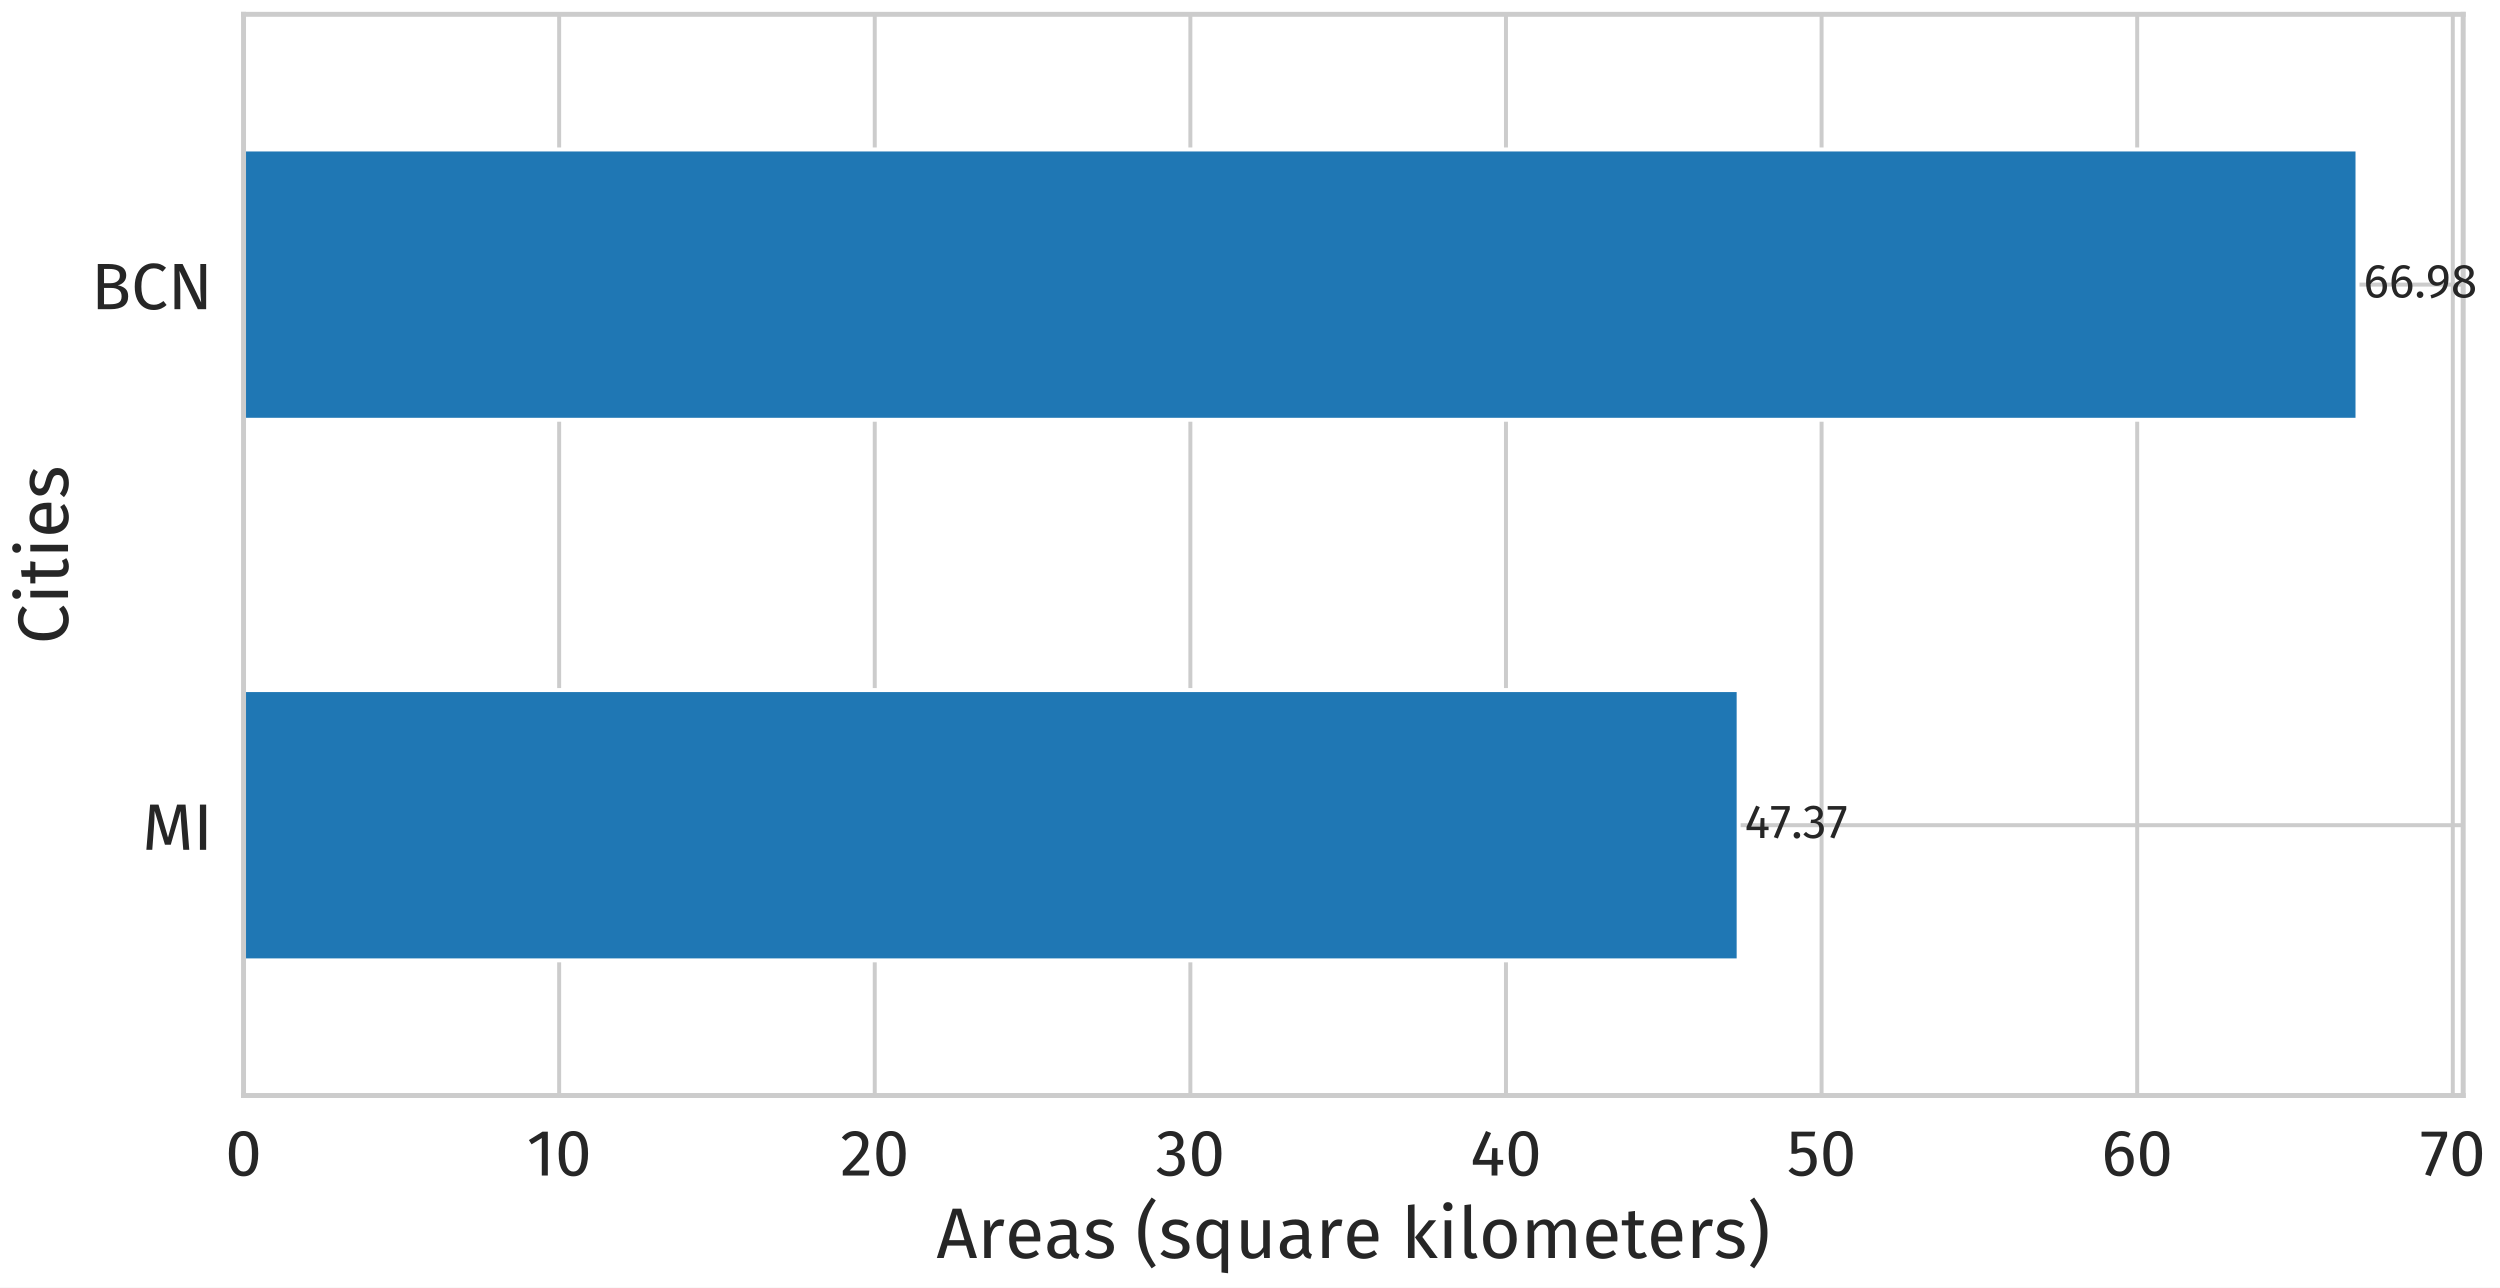
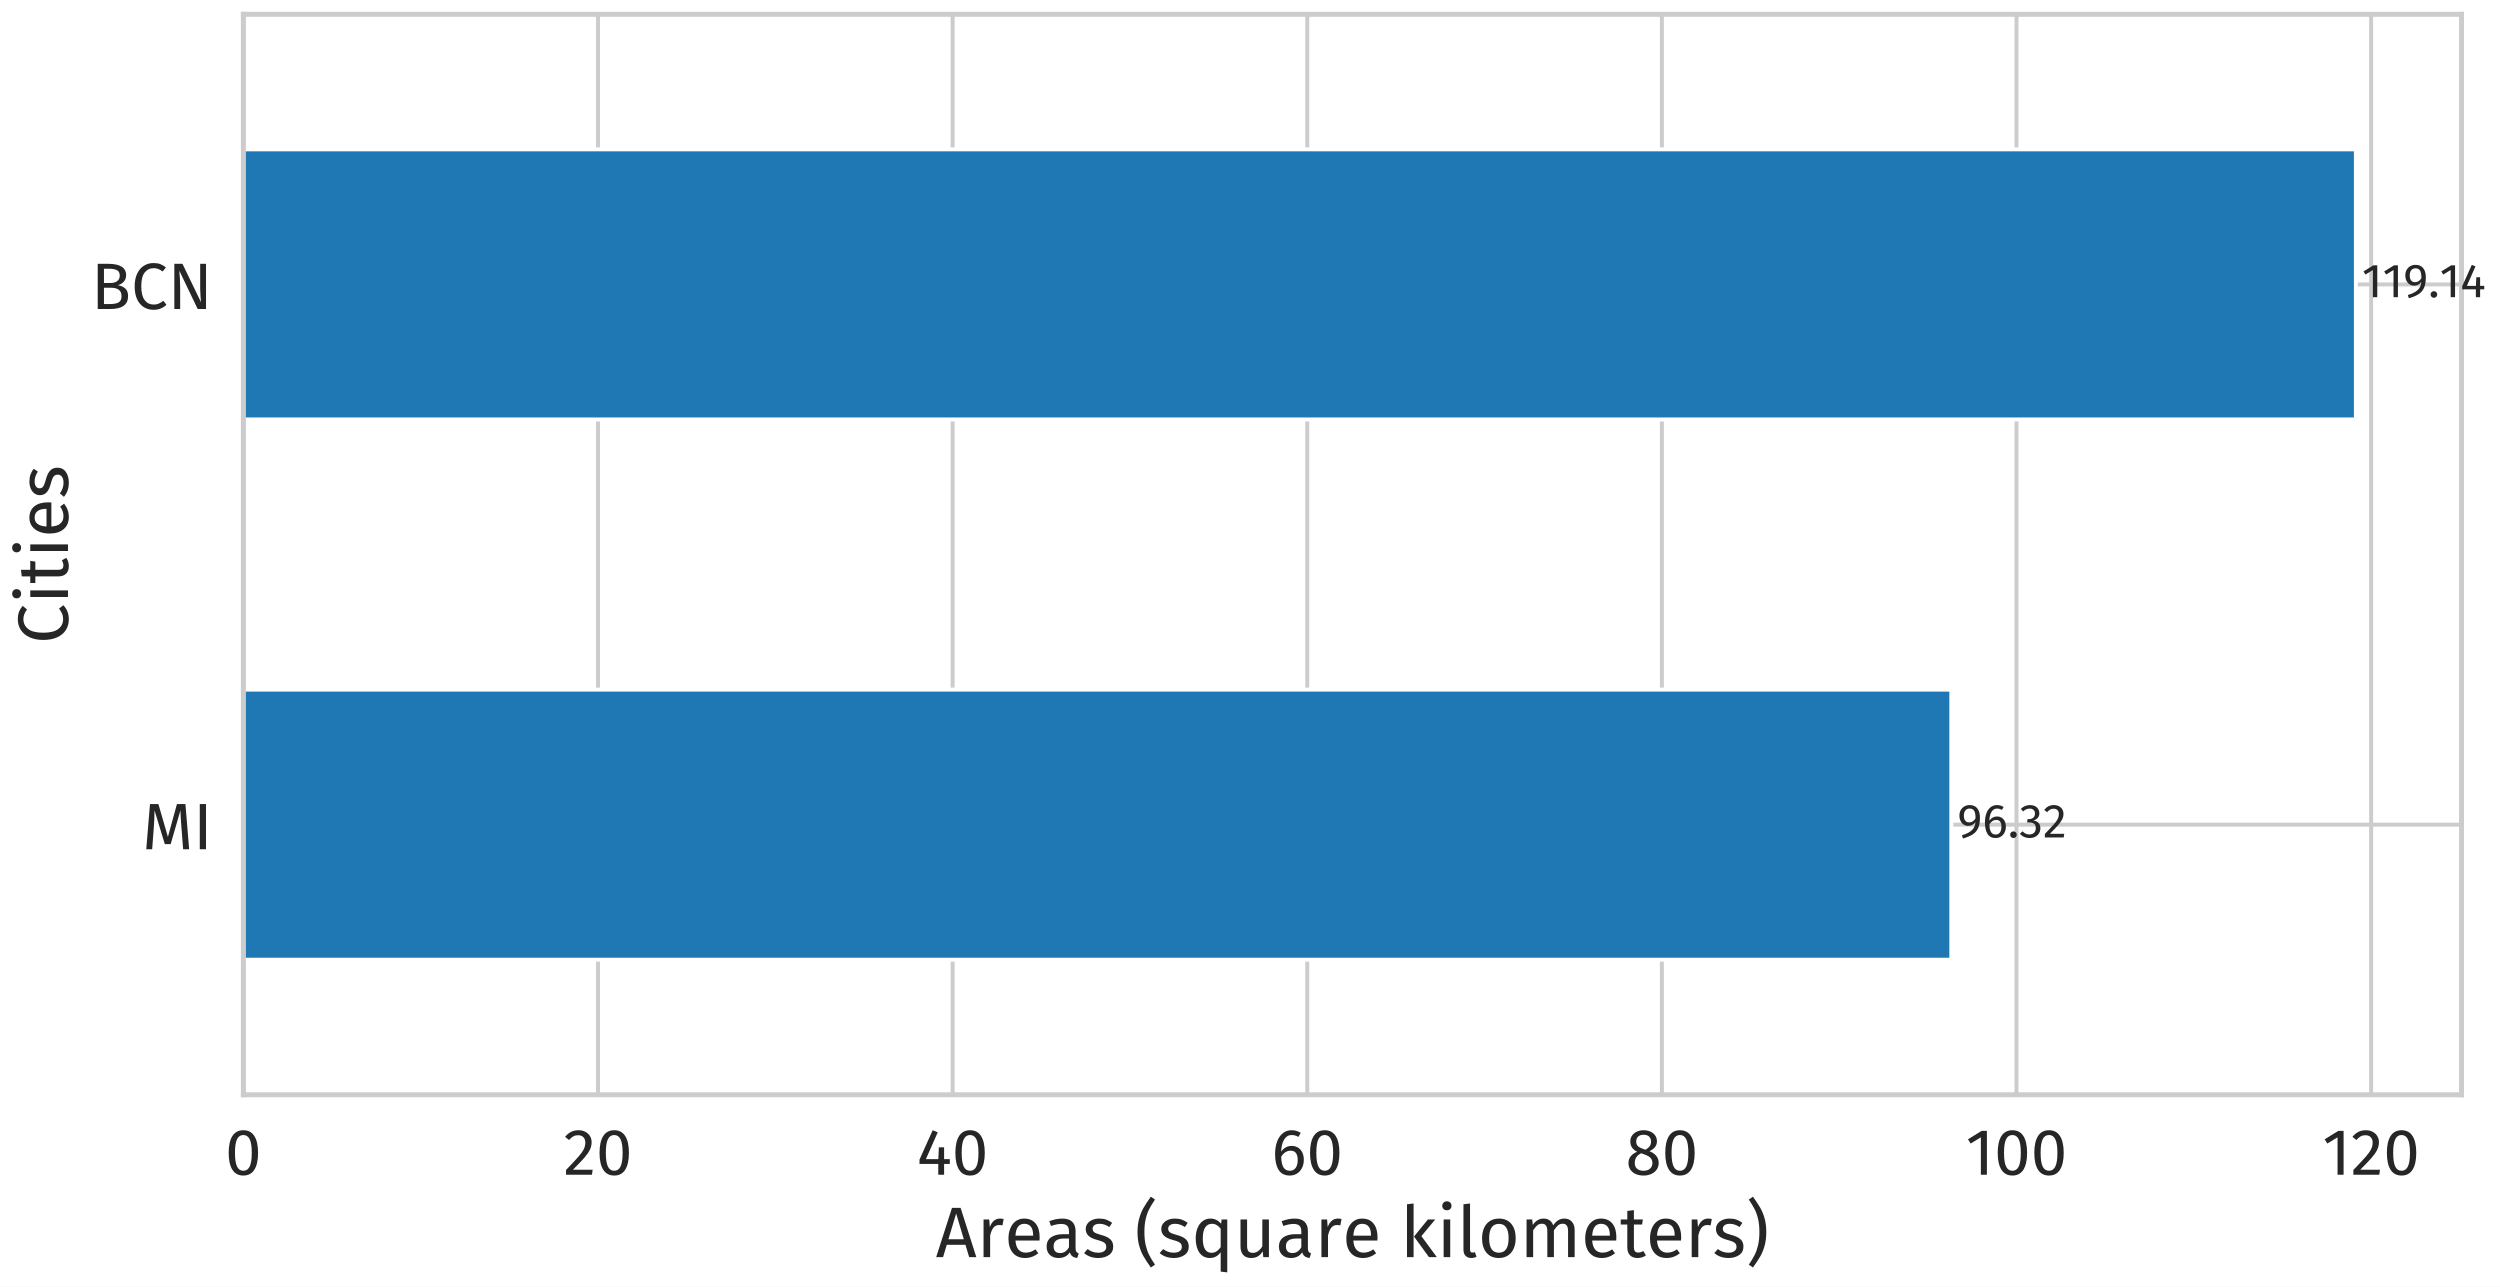
- <svg xmlns="http://www.w3.org/2000/svg" xmlns:xlink="http://www.w3.org/1999/xlink" height="647.365pt" version="1.1" viewBox="0 0 1256.951 647.365" width="1256.951pt">
+ <svg xmlns="http://www.w3.org/2000/svg" xmlns:xlink="http://www.w3.org/1999/xlink" height="647.365pt" version="1.1" viewBox="0 0 1257.807 647.365" width="1257.807pt">
  <defs>
    <style type="text/css">*{stroke-linecap:butt;stroke-linejoin:round;}</style>
  </defs>
  <g id="figure_1">
    <g id="patch_1">
-       <path d="M 0 647.365  L 1256.951 647.365  L 1256.951 0  L 0 0  z " style="fill:#ffffff;" />
+       <path d="M 0 647.365  L 1257.807 647.365  L 1257.807 0  L 0 0  z " style="fill:#ffffff;" />
    </g>
    <g id="axes_1">
      <g id="patch_2">
        <path d="M 122.448 550.8  L 1238.448 550.8  L 1238.448 7.2  L 122.448 7.2  z " style="fill:#ffffff;" />
      </g>
      <g id="matplotlib.axis_1">
        <g id="xtick_1">
          <g id="line2d_1">
-             <path clip-path="url(#p08bd7b9003)" d="M 122.448 550.8  L 122.448 7.2  " style="fill:none;stroke:#cccccc;stroke-linecap:round;stroke-width:2;" />
+             <path clip-path="url(#p8ef286b8a5)" d="M 122.448 550.8  L 122.448 7.2  " style="fill:none;stroke:#cccccc;stroke-linecap:round;stroke-width:2;" />
          </g>
          <g id="text_1">
            <g style="fill:#262626;" transform="translate(113.2413 591.05)scale(0.33 -0.33)">
              <defs>
                <path d="M 1786 4346  Q 2496 4346 2857 3779  Q 3219 3213 3219 2138  Q 3219 1062 2857 492  Q 2496 -77 1786 -77  Q 1075 -77 713 492  Q 352 1062 352 2138  Q 352 3213 713 3779  Q 1075 4346 1786 4346  z M 1786 3878  Q 1370 3878 1168 3468  Q 966 3059 966 2138  Q 966 1216 1168 803  Q 1370 390 1786 390  Q 2195 390 2400 803  Q 2605 1216 2605 2138  Q 2605 3053 2400 3465  Q 2195 3878 1786 3878  z " id="FiraSans-Regular-30" transform="scale(0.015625)" />
              </defs>
              <use xlink:href="#FiraSans-Regular-30" />
            </g>
          </g>
        </g>
        <g id="xtick_2">
          <g id="line2d_2">
-             <path clip-path="url(#p08bd7b9003)" d="M 281.129 550.8  L 281.129 7.2  " style="fill:none;stroke:#cccccc;stroke-linecap:round;stroke-width:2;" />
+             <path clip-path="url(#p8ef286b8a5)" d="M 300.868 550.8  L 300.868 7.2  " style="fill:none;stroke:#cccccc;stroke-linecap:round;stroke-width:2;" />
          </g>
          <g id="text_2">
-             <g style="fill:#262626;" transform="translate(264.7788 591.05)scale(0.33 -0.33)">
+             <g style="fill:#262626;" transform="translate(283.4945 591.05)scale(0.33 -0.33)">
+               <defs>
+                 <path d="M 1459 4346  Q 1843 4346 2134 4192  Q 2426 4038 2586 3772  Q 2746 3507 2746 3174  Q 2746 2784 2570 2425  Q 2394 2067 2029 1651  Q 1664 1235 922 493  L 2848 493  L 2778 0  L 250 0  L 250 467  Q 1107 1357 1465 1769  Q 1824 2182 1977 2489  Q 2131 2797 2131 3149  Q 2131 3482 1939 3670  Q 1747 3859 1427 3859  Q 1165 3859 966 3750  Q 768 3642 544 3392  L 160 3699  Q 422 4026 742 4186  Q 1062 4346 1459 4346  z " id="FiraSans-Regular-32" transform="scale(0.015625)" />
+               </defs>
+               <use xlink:href="#FiraSans-Regular-32" />
+               <use x="49.5" xlink:href="#FiraSans-Regular-30" />
+             </g>
+           </g>
+         </g>
+         <g id="xtick_3">
+           <g id="line2d_3">
+             <path clip-path="url(#p8ef286b8a5)" d="M 479.289 550.8  L 479.289 7.2  " style="fill:none;stroke:#cccccc;stroke-linecap:round;stroke-width:2;" />
+           </g>
+           <g id="text_3">
+             <g style="fill:#262626;" transform="translate(461.3041 591.05)scale(0.33 -0.33)">
+               <defs>
+                 <path d="M 3213 1523  L 3213 1056  L 2656 1056  L 2656 0  L 2086 0  L 2086 1056  L 256 1056  L 256 1478  L 1542 4346  L 2035 4141  L 877 1523  L 2093 1523  L 2144 2675  L 2656 2675  L 2656 1523  L 3213 1523  z " id="FiraSans-Regular-34" transform="scale(0.015625)" />
+               </defs>
+               <use xlink:href="#FiraSans-Regular-34" />
+               <use x="53.2" xlink:href="#FiraSans-Regular-30" />
+             </g>
+           </g>
+         </g>
+         <g id="xtick_4">
+           <g id="line2d_4">
+             <path clip-path="url(#p8ef286b8a5)" d="M 657.71 550.8  L 657.71 7.2  " style="fill:none;stroke:#cccccc;stroke-linecap:round;stroke-width:2;" />
+           </g>
+           <g id="text_4">
+             <g style="fill:#262626;" transform="translate(639.7093 591.05)scale(0.33 -0.33)">
+               <defs>
+                 <path d="M 1971 2816  Q 2298 2816 2566 2662  Q 2835 2509 2995 2201  Q 3155 1894 3155 1453  Q 3155 998 2972 649  Q 2790 301 2480 112  Q 2170 -77 1792 -77  Q 1043 -77 697 476  Q 352 1030 352 2010  Q 352 2707 547 3235  Q 742 3763 1107 4054  Q 1472 4346 1971 4346  Q 2458 4346 2854 4083  L 2624 3693  Q 2323 3878 1965 3878  Q 1504 3878 1235 3436  Q 966 2995 941 2253  Q 1338 2816 1971 2816  z M 1792 390  Q 2163 390 2361 672  Q 2560 954 2560 1434  Q 2560 2349 1869 2349  Q 1587 2349 1350 2192  Q 1114 2035 947 1760  Q 966 1056 1168 723  Q 1370 390 1792 390  z " id="FiraSans-Regular-36" transform="scale(0.015625)" />
+               </defs>
+               <use xlink:href="#FiraSans-Regular-36" />
+               <use x="53.3" xlink:href="#FiraSans-Regular-30" />
+             </g>
+           </g>
+         </g>
+         <g id="xtick_5">
+           <g id="line2d_5">
+             <path clip-path="url(#p8ef286b8a5)" d="M 836.13 550.8  L 836.13 7.2  " style="fill:none;stroke:#cccccc;stroke-linecap:round;stroke-width:2;" />
+           </g>
+           <g id="text_5">
+             <g style="fill:#262626;" transform="translate(817.8335 591.05)scale(0.33 -0.33)">
+               <defs>
+                 <path d="M 2336 2298  Q 3238 1933 3238 1146  Q 3238 794 3049 515  Q 2861 237 2521 80  Q 2182 -77 1754 -77  Q 1318 -77 985 76  Q 653 230 470 505  Q 288 781 288 1133  Q 288 1530 502 1798  Q 717 2067 1133 2246  Q 794 2419 630 2665  Q 467 2912 467 3245  Q 467 3590 649 3840  Q 832 4090 1129 4218  Q 1427 4346 1766 4346  Q 2099 4346 2396 4224  Q 2694 4102 2880 3856  Q 3066 3610 3066 3264  Q 3066 2944 2886 2713  Q 2707 2483 2336 2298  z M 1766 3904  Q 1434 3904 1238 3731  Q 1043 3558 1043 3238  Q 1043 2931 1232 2771  Q 1421 2611 1837 2477  L 1946 2438  Q 2234 2605 2362 2790  Q 2490 2976 2490 3245  Q 2490 3546 2301 3725  Q 2112 3904 1766 3904  z M 1760 390  Q 2157 390 2390 595  Q 2624 800 2624 1139  Q 2624 1370 2534 1526  Q 2445 1683 2246 1801  Q 2048 1920 1690 2042  L 1530 2099  Q 1210 1946 1056 1712  Q 902 1478 902 1133  Q 902 781 1132 585  Q 1363 390 1760 390  z " id="FiraSans-Regular-38" transform="scale(0.015625)" />
+               </defs>
+               <use xlink:href="#FiraSans-Regular-38" />
+               <use x="55.1" xlink:href="#FiraSans-Regular-30" />
+             </g>
+           </g>
+         </g>
+         <g id="xtick_6">
+           <g id="line2d_6">
+             <path clip-path="url(#p8ef286b8a5)" d="M 1014.551 550.8  L 1014.551 7.2  " style="fill:none;stroke:#cccccc;stroke-linecap:round;stroke-width:2;" />
+           </g>
+           <g id="text_6">
+             <g style="fill:#262626;" transform="translate(988.9942 591.05)scale(0.33 -0.33)">
              <defs>
                <path d="M 2067 4282  L 2067 0  L 1478 0  L 1478 3654  L 480 3046  L 224 3462  L 1549 4282  L 2067 4282  z " id="FiraSans-Regular-31" transform="scale(0.015625)" />
              </defs>
              <use xlink:href="#FiraSans-Regular-31" />
              <use x="43.3" xlink:href="#FiraSans-Regular-30" />
-             </g>
-           </g>
-         </g>
-         <g id="xtick_3">
-           <g id="line2d_3">
-             <path clip-path="url(#p08bd7b9003)" d="M 439.811 550.8  L 439.811 7.2  " style="fill:none;stroke:#cccccc;stroke-linecap:round;stroke-width:2;" />
-           </g>
-           <g id="text_3">
-             <g style="fill:#262626;" transform="translate(422.4367 591.05)scale(0.33 -0.33)">
-               <defs>
-                 <path d="M 1459 4346  Q 1843 4346 2134 4192  Q 2426 4038 2586 3772  Q 2746 3507 2746 3174  Q 2746 2784 2570 2425  Q 2394 2067 2029 1651  Q 1664 1235 922 493  L 2848 493  L 2778 0  L 250 0  L 250 467  Q 1107 1357 1465 1769  Q 1824 2182 1977 2489  Q 2131 2797 2131 3149  Q 2131 3482 1939 3670  Q 1747 3859 1427 3859  Q 1165 3859 966 3750  Q 768 3642 544 3392  L 160 3699  Q 422 4026 742 4186  Q 1062 4346 1459 4346  z " id="FiraSans-Regular-32" transform="scale(0.015625)" />
-               </defs>
-               <use xlink:href="#FiraSans-Regular-32" />
-               <use x="49.5" xlink:href="#FiraSans-Regular-30" />
-             </g>
-           </g>
-         </g>
-         <g id="xtick_4">
-           <g id="line2d_4">
-             <path clip-path="url(#p08bd7b9003)" d="M 598.492 550.8  L 598.492 7.2  " style="fill:none;stroke:#cccccc;stroke-linecap:round;stroke-width:2;" />
-           </g>
-           <g id="text_4">
-             <g style="fill:#262626;" transform="translate(581.051 591.05)scale(0.33 -0.33)">
-               <defs>
-                 <path d="M 1440 4346  Q 1837 4346 2121 4198  Q 2406 4051 2556 3801  Q 2707 3552 2707 3258  Q 2707 2867 2480 2614  Q 2253 2362 1875 2272  Q 2304 2234 2573 1965  Q 2842 1696 2842 1235  Q 2842 864 2662 563  Q 2483 262 2150 92  Q 1818 -77 1382 -77  Q 992 -77 665 67  Q 339 211 96 499  L 448 826  Q 659 608 880 505  Q 1101 403 1363 403  Q 1766 403 1996 630  Q 2227 858 2227 1242  Q 2227 1664 2009 1837  Q 1792 2010 1376 2010  L 1056 2010  L 1126 2464  L 1344 2464  Q 1677 2464 1897 2662  Q 2118 2861 2118 3219  Q 2118 3520 1926 3696  Q 1734 3872 1408 3872  Q 1158 3872 950 3782  Q 742 3693 525 3488  L 218 3840  Q 762 4346 1440 4346  z " id="FiraSans-Regular-33" transform="scale(0.015625)" />
-               </defs>
-               <use xlink:href="#FiraSans-Regular-33" />
-               <use x="49.9" xlink:href="#FiraSans-Regular-30" />
-             </g>
-           </g>
-         </g>
-         <g id="xtick_5">
-           <g id="line2d_5">
-             <path clip-path="url(#p08bd7b9003)" d="M 757.173 550.8  L 757.173 7.2  " style="fill:none;stroke:#cccccc;stroke-linecap:round;stroke-width:2;" />
-           </g>
-           <g id="text_5">
-             <g style="fill:#262626;" transform="translate(739.1885 591.05)scale(0.33 -0.33)">
-               <defs>
-                 <path d="M 3213 1523  L 3213 1056  L 2656 1056  L 2656 0  L 2086 0  L 2086 1056  L 256 1056  L 256 1478  L 1542 4346  L 2035 4141  L 877 1523  L 2093 1523  L 2144 2675  L 2656 2675  L 2656 1523  L 3213 1523  z " id="FiraSans-Regular-34" transform="scale(0.015625)" />
-               </defs>
-               <use xlink:href="#FiraSans-Regular-34" />
-               <use x="53.2" xlink:href="#FiraSans-Regular-30" />
-             </g>
-           </g>
-         </g>
-         <g id="xtick_6">
-           <g id="line2d_6">
-             <path clip-path="url(#p08bd7b9003)" d="M 915.855 550.8  L 915.855 7.2  " style="fill:none;stroke:#cccccc;stroke-linecap:round;stroke-width:2;" />
-           </g>
-           <g id="text_6">
-             <g style="fill:#262626;" transform="translate(898.3829 591.05)scale(0.33 -0.33)">
-               <defs>
-                 <path d="M 2688 3821  L 1018 3821  L 1018 2560  Q 1344 2726 1702 2726  Q 2253 2726 2585 2364  Q 2918 2003 2918 1370  Q 2918 947 2732 617  Q 2547 288 2211 105  Q 1875 -77 1434 -77  Q 1043 -77 736 60  Q 429 198 166 467  L 512 806  Q 717 602 934 502  Q 1152 403 1427 403  Q 1837 403 2070 659  Q 2304 915 2304 1382  Q 2304 1850 2093 2061  Q 1882 2272 1523 2272  Q 1357 2272 1216 2237  Q 1075 2202 915 2125  L 454 2125  L 454 4282  L 2771 4282  L 2688 3821  z " id="FiraSans-Regular-35" transform="scale(0.015625)" />
-               </defs>
-               <use xlink:href="#FiraSans-Regular-35" />
-               <use x="50.1" xlink:href="#FiraSans-Regular-30" />
+               <use x="99.1" xlink:href="#FiraSans-Regular-30" />
            </g>
          </g>
        </g>
        <g id="xtick_7">
          <g id="line2d_7">
-             <path clip-path="url(#p08bd7b9003)" d="M 1074.536 550.8  L 1074.536 7.2  " style="fill:none;stroke:#cccccc;stroke-linecap:round;stroke-width:2;" />
+             <path clip-path="url(#p8ef286b8a5)" d="M 1192.972 550.8  L 1192.972 7.2  " style="fill:none;stroke:#cccccc;stroke-linecap:round;stroke-width:2;" />
          </g>
          <g id="text_7">
-             <g style="fill:#262626;" transform="translate(1056.536 591.05)scale(0.33 -0.33)">
-               <defs>
-                 <path d="M 1971 2816  Q 2298 2816 2566 2662  Q 2835 2509 2995 2201  Q 3155 1894 3155 1453  Q 3155 998 2972 649  Q 2790 301 2480 112  Q 2170 -77 1792 -77  Q 1043 -77 697 476  Q 352 1030 352 2010  Q 352 2707 547 3235  Q 742 3763 1107 4054  Q 1472 4346 1971 4346  Q 2458 4346 2854 4083  L 2624 3693  Q 2323 3878 1965 3878  Q 1504 3878 1235 3436  Q 966 2995 941 2253  Q 1338 2816 1971 2816  z M 1792 390  Q 2163 390 2361 672  Q 2560 954 2560 1434  Q 2560 2349 1869 2349  Q 1587 2349 1350 2192  Q 1114 2035 947 1760  Q 966 1056 1168 723  Q 1370 390 1792 390  z " id="FiraSans-Regular-36" transform="scale(0.015625)" />
-               </defs>
-               <use xlink:href="#FiraSans-Regular-36" />
-               <use x="53.3" xlink:href="#FiraSans-Regular-30" />
-             </g>
-           </g>
-         </g>
-         <g id="xtick_8">
-           <g id="line2d_8">
-             <path clip-path="url(#p08bd7b9003)" d="M 1233.218 550.8  L 1233.218 7.2  " style="fill:none;stroke:#cccccc;stroke-linecap:round;stroke-width:2;" />
-           </g>
-           <g id="text_8">
-             <g style="fill:#262626;" transform="translate(1216.684 591.05)scale(0.33 -0.33)">
-               <defs>
-                 <path d="M 2650 4282  L 2650 3840  L 1050 -64  L 512 115  L 2054 3802  L 160 3802  L 160 4282  L 2650 4282  z " id="FiraSans-Regular-37" transform="scale(0.015625)" />
-               </defs>
-               <use xlink:href="#FiraSans-Regular-37" />
-               <use x="44.4" xlink:href="#FiraSans-Regular-30" />
-             </g>
-           </g>
-         </g>
-         <g id="text_9">
+             <g style="fill:#262626;" transform="translate(1168.454 591.05)scale(0.33 -0.33)">
+               <use xlink:href="#FiraSans-Regular-31" />
+               <use x="43.3" xlink:href="#FiraSans-Regular-32" />
+               <use x="92.8" xlink:href="#FiraSans-Regular-30" />
+             </g>
+           </g>
+         </g>
+         <g id="text_8">
          <g style="fill:#262626;" transform="translate(470.7984 632.498)scale(0.36 -0.36)">
            <defs>
              <path d="M 2989 0  L 2656 1107  L 986 1107  L 653 0  L 38 0  L 1453 4410  L 2221 4410  L 3629 0  L 2989 0  z M 1133 1600  L 2509 1600  L 1824 3904  L 1133 1600  z " id="FiraSans-Regular-41" transform="scale(0.015625)" />
              <path d="M 2074 3450  Q 2253 3450 2406 3411  L 2298 2835  Q 2144 2874 2003 2874  Q 1690 2874 1498 2643  Q 1306 2413 1197 1926  L 1197 0  L 608 0  L 608 3373  L 1114 3373  L 1171 2688  Q 1306 3066 1536 3258  Q 1766 3450 2074 3450  z " id="FiraSans-Regular-72" transform="scale(0.015625)" />
              <path d="M 3155 1786  Q 3155 1638 3142 1485  L 992 1485  Q 1030 928 1273 665  Q 1517 403 1901 403  Q 2144 403 2349 473  Q 2554 544 2778 698  L 3034 346  Q 2496 -77 1856 -77  Q 1152 -77 758 384  Q 365 845 365 1651  Q 365 2176 534 2582  Q 704 2989 1021 3219  Q 1338 3450 1766 3450  Q 2438 3450 2796 3008  Q 3155 2566 3155 1786  z M 2573 1958  Q 2573 2458 2374 2720  Q 2176 2982 1779 2982  Q 1056 2982 992 1920  L 2573 1920  L 2573 1958  z " id="FiraSans-Regular-65" transform="scale(0.015625)" />
              <path d="M 2880 787  Q 2880 582 2950 483  Q 3021 384 3162 333  L 3027 -77  Q 2765 -45 2605 70  Q 2445 186 2368 429  Q 2029 -77 1363 -77  Q 864 -77 576 204  Q 288 486 288 941  Q 288 1478 675 1766  Q 1062 2054 1773 2054  L 2291 2054  L 2291 2304  Q 2291 2662 2118 2816  Q 1946 2970 1587 2970  Q 1216 2970 678 2790  L 531 3219  Q 1158 3450 1696 3450  Q 2291 3450 2585 3158  Q 2880 2867 2880 2330  L 2880 787  z M 1498 365  Q 2003 365 2291 890  L 2291 1664  L 1850 1664  Q 915 1664 915 973  Q 915 672 1062 518  Q 1210 365 1498 365  z " id="FiraSans-Regular-61" transform="scale(0.015625)" />
              <path d="M 1523 3450  Q 1869 3450 2144 3354  Q 2419 3258 2669 3066  L 2419 2694  Q 2189 2842 1981 2912  Q 1773 2982 1542 2982  Q 1254 2982 1088 2864  Q 922 2746 922 2541  Q 922 2336 1078 2221  Q 1235 2106 1645 1997  Q 2208 1856 2486 1613  Q 2765 1370 2765 947  Q 2765 448 2377 185  Q 1990 -77 1434 -77  Q 666 -77 160 365  L 474 723  Q 902 397 1421 397  Q 1754 397 1949 534  Q 2144 672 2144 909  Q 2144 1082 2073 1187  Q 2003 1293 1830 1373  Q 1658 1453 1325 1542  Q 787 1683 547 1920  Q 307 2157 307 2522  Q 307 2784 464 2998  Q 621 3213 899 3331  Q 1178 3450 1523 3450  z " id="FiraSans-Regular-73" transform="scale(0.015625)" />
              <path id="FiraSans-Regular-20" transform="scale(0.015625)" />
              <path d="M 1818 5152  Q 1485 4659 1289 4272  Q 1094 3885 982 3392  Q 870 2899 870 2240  Q 870 1587 982 1094  Q 1094 602 1289 208  Q 1485 -186 1818 -672  L 1446 -928  Q 1024 -326 797 61  Q 570 448 413 989  Q 256 1530 256 2240  Q 256 2950 413 3491  Q 570 4032 797 4419  Q 1024 4806 1446 5408  L 1818 5152  z " id="FiraSans-Regular-28" transform="scale(0.015625)" />
              <path d="M 3219 3373  L 3219 -1363  L 2630 -1293  L 2630 448  Q 2464 198 2217 60  Q 1971 -77 1670 -77  Q 1069 -77 733 396  Q 397 870 397 1670  Q 397 2189 557 2592  Q 717 2995 1017 3222  Q 1318 3450 1722 3450  Q 2259 3450 2669 2995  L 2714 3373  L 3219 3373  z M 1798 390  Q 2067 390 2259 515  Q 2451 640 2630 890  L 2630 2541  Q 2464 2758 2275 2870  Q 2086 2982 1850 2982  Q 1459 2982 1244 2656  Q 1030 2330 1030 1683  Q 1030 1030 1228 710  Q 1427 390 1798 390  z " id="FiraSans-Regular-71" transform="scale(0.015625)" />
              <path d="M 3117 0  L 2611 0  L 2566 525  Q 2374 211 2124 67  Q 1875 -77 1517 -77  Q 1075 -77 825 192  Q 576 461 576 954  L 576 3373  L 1165 3373  L 1165 1018  Q 1165 672 1286 528  Q 1408 384 1683 384  Q 2176 384 2528 966  L 2528 3373  L 3117 3373  L 3117 0  z " id="FiraSans-Regular-75" transform="scale(0.015625)" />
              <path d="M 1197 4800  L 1197 0  L 608 0  L 608 4730  L 1197 4800  z M 3136 3373  L 1894 1882  L 3277 0  L 2573 0  L 1235 1843  L 2477 3373  L 3136 3373  z " id="FiraSans-Regular-6b" transform="scale(0.015625)" />
              <path d="M 1197 3373  L 1197 0  L 608 0  L 608 3373  L 1197 3373  z M 896 4992  Q 1082 4992 1197 4877  Q 1312 4762 1312 4589  Q 1312 4416 1197 4304  Q 1082 4192 896 4192  Q 717 4192 601 4304  Q 486 4416 486 4589  Q 486 4762 601 4877  Q 717 4992 896 4992  z " id="FiraSans-Regular-69" transform="scale(0.015625)" />
              <path d="M 1280 -77  Q 954 -77 765 118  Q 576 314 576 666  L 576 4730  L 1165 4800  L 1165 678  Q 1165 538 1213 474  Q 1261 410 1376 410  Q 1498 410 1594 448  L 1747 38  Q 1536 -77 1280 -77  z " id="FiraSans-Regular-6c" transform="scale(0.015625)" />
              <path d="M 1875 3450  Q 2586 3450 2979 2976  Q 3373 2502 3373 1690  Q 3373 1165 3193 765  Q 3014 365 2675 144  Q 2336 -77 1869 -77  Q 1158 -77 761 396  Q 365 870 365 1683  Q 365 2208 544 2608  Q 723 3008 1062 3229  Q 1402 3450 1875 3450  z M 1875 2976  Q 998 2976 998 1683  Q 998 397 1869 397  Q 2739 397 2739 1690  Q 2739 2976 1875 2976  z " id="FiraSans-Regular-6f" transform="scale(0.015625)" />
              <path d="M 3994 3450  Q 4410 3450 4659 3171  Q 4909 2893 4909 2419  L 4909 0  L 4320 0  L 4320 2336  Q 4320 2989 3846 2989  Q 3597 2989 3424 2845  Q 3251 2701 3053 2394  L 3053 0  L 2464 0  L 2464 2336  Q 2464 2989 1990 2989  Q 1734 2989 1561 2841  Q 1389 2694 1197 2394  L 1197 0  L 608 0  L 608 3373  L 1114 3373  L 1165 2880  Q 1542 3450 2138 3450  Q 2451 3450 2672 3290  Q 2893 3130 2989 2842  Q 3187 3136 3427 3293  Q 3667 3450 3994 3450  z " id="FiraSans-Regular-6d" transform="scale(0.015625)" />
              <path d="M 2310 154  Q 1978 -77 1555 -77  Q 1126 -77 886 169  Q 646 416 646 883  L 646 2918  L 58 2918  L 58 3373  L 646 3373  L 646 4134  L 1235 4205  L 1235 3373  L 2035 3373  L 1971 2918  L 1235 2918  L 1235 909  Q 1235 646 1328 528  Q 1421 410 1638 410  Q 1837 410 2086 544  L 2310 154  z " id="FiraSans-Regular-74" transform="scale(0.015625)" />
              <path d="M 627 5408  Q 1050 4806 1277 4419  Q 1504 4032 1661 3491  Q 1818 2950 1818 2240  Q 1818 1530 1661 989  Q 1504 448 1277 61  Q 1050 -326 627 -928  L 256 -672  Q 589 -186 784 208  Q 979 602 1091 1094  Q 1203 1587 1203 2240  Q 1203 2899 1091 3392  Q 979 3885 784 4272  Q 589 4659 256 5152  L 627 5408  z " id="FiraSans-Regular-29" transform="scale(0.015625)" />
            </defs>
            <use xlink:href="#FiraSans-Regular-41" />
            <use x="57.3" xlink:href="#FiraSans-Regular-72" />
            <use x="95.9" xlink:href="#FiraSans-Regular-65" />
            <use x="150.4" xlink:href="#FiraSans-Regular-61" />
            <use x="204.8" xlink:href="#FiraSans-Regular-73" />
            <use x="251.5" xlink:href="#FiraSans-Regular-20" />
            <use x="278" xlink:href="#FiraSans-Regular-28" />
            <use x="310.4" xlink:href="#FiraSans-Regular-73" />
            <use x="357.1" xlink:href="#FiraSans-Regular-71" />
            <use x="416.9" xlink:href="#FiraSans-Regular-75" />
            <use x="475.1" xlink:href="#FiraSans-Regular-61" />
            <use x="529.5" xlink:href="#FiraSans-Regular-72" />
            <use x="568.1" xlink:href="#FiraSans-Regular-65" />
            <use x="622.6" xlink:href="#FiraSans-Regular-20" />
            <use x="649.1" xlink:href="#FiraSans-Regular-6b" />
            <use x="700.3" xlink:href="#FiraSans-Regular-69" />
            <use x="728.5" xlink:href="#FiraSans-Regular-6c" />
            <use x="757.8" xlink:href="#FiraSans-Regular-6f" />
            <use x="816.2" xlink:href="#FiraSans-Regular-6d" />
            <use x="901.9" xlink:href="#FiraSans-Regular-65" />
            <use x="956.4" xlink:href="#FiraSans-Regular-74" />
            <use x="992.5" xlink:href="#FiraSans-Regular-65" />
            <use x="1047" xlink:href="#FiraSans-Regular-72" />
            <use x="1085.6" xlink:href="#FiraSans-Regular-73" />
            <use x="1132.3" xlink:href="#FiraSans-Regular-29" />
          </g>
        </g>
      </g>
      <g id="matplotlib.axis_2">
        <g id="ytick_1">
-           <g id="line2d_9">
-             <path clip-path="url(#p08bd7b9003)" d="M 122.448 414.9  L 1238.448 414.9  " style="fill:none;stroke:#cccccc;stroke-linecap:round;stroke-width:2;" />
-           </g>
-           <g id="text_10">
+           <g id="line2d_8">
+             <path clip-path="url(#p8ef286b8a5)" d="M 122.448 414.9  L 1238.448 414.9  " style="fill:none;stroke:#cccccc;stroke-linecap:round;stroke-width:2;" />
+           </g>
+           <g id="text_9">
            <g style="fill:#262626;" transform="translate(71.53984 427.275)scale(0.33 -0.33)">
              <defs>
                <path d="M 4582 0  L 3994 0  L 3840 1990  Q 3744 3162 3731 3789  L 2778 499  L 2208 499  L 1203 3795  Q 1203 2995 1120 1946  L 973 0  L 397 0  L 762 4410  L 1581 4410  L 2509 1203  L 3392 4410  L 4218 4410  L 4582 0  z " id="FiraSans-Regular-4d" transform="scale(0.015625)" />
                <path d="M 1248 4410  L 1248 0  L 640 0  L 640 4410  L 1248 4410  z " id="FiraSans-Regular-49" transform="scale(0.015625)" />
              </defs>
              <use xlink:href="#FiraSans-Regular-4d" />
              <use x="77.8" xlink:href="#FiraSans-Regular-49" />
            </g>
          </g>
        </g>
        <g id="ytick_2">
-           <g id="line2d_10">
-             <path clip-path="url(#p08bd7b9003)" d="M 122.448 143.1  L 1238.448 143.1  " style="fill:none;stroke:#cccccc;stroke-linecap:round;stroke-width:2;" />
-           </g>
-           <g id="text_11">
+           <g id="line2d_9">
+             <path clip-path="url(#p8ef286b8a5)" d="M 122.448 143.1  L 1238.448 143.1  " style="fill:none;stroke:#cccccc;stroke-linecap:round;stroke-width:2;" />
+           </g>
+           <g id="text_10">
            <g style="fill:#262626;" transform="translate(45.86688 155.475)scale(0.33 -0.33)">
              <defs>
                <path d="M 2586 2330  Q 3040 2253 3321 2009  Q 3603 1766 3603 1254  Q 3603 0 1856 0  L 640 0  L 640 4410  L 1683 4410  Q 2522 4410 2966 4134  Q 3411 3859 3411 3296  Q 3411 2912 3171 2656  Q 2931 2400 2586 2330  z M 1248 3930  L 1248 2541  L 1914 2541  Q 2298 2541 2544 2726  Q 2790 2912 2790 3251  Q 2790 3635 2531 3782  Q 2272 3930 1747 3930  L 1248 3930  z M 1856 486  Q 2394 486 2678 646  Q 2963 806 2963 1254  Q 2963 1690 2688 1882  Q 2413 2074 1971 2074  L 1248 2074  L 1248 486  L 1856 486  z " id="FiraSans-Regular-42" transform="scale(0.015625)" />
                <path d="M 2182 4486  Q 2579 4486 2851 4384  Q 3123 4282 3405 4051  L 3072 3661  Q 2669 3987 2221 3987  Q 1670 3987 1334 3564  Q 998 3142 998 2208  Q 998 1299 1331 867  Q 1664 435 2214 435  Q 2496 435 2707 531  Q 2918 627 3155 800  L 3456 416  Q 3251 205 2931 64  Q 2611 -77 2195 -77  Q 1658 -77 1238 188  Q 819 454 585 969  Q 352 1485 352 2208  Q 352 2931 595 3446  Q 838 3962 1254 4224  Q 1670 4486 2182 4486  z " id="FiraSans-Regular-43" transform="scale(0.015625)" />
                <path d="M 3731 0  L 2918 0  L 1126 3744  Q 1165 3302 1187 2928  Q 1210 2554 1210 2022  L 1210 0  L 640 0  L 640 4410  L 1434 4410  L 3245 659  Q 3226 826 3194 1242  Q 3162 1658 3162 2003  L 3162 4410  L 3731 4410  L 3731 0  z " id="FiraSans-Regular-4e" transform="scale(0.015625)" />
              </defs>
              <use xlink:href="#FiraSans-Regular-42" />
              <use x="60.8" xlink:href="#FiraSans-Regular-43" />
              <use x="116.8" xlink:href="#FiraSans-Regular-4e" />
            </g>
          </g>
        </g>
-         <g id="text_12">
+         <g id="text_11">
          <g style="fill:#262626;" transform="translate(34.2 323.9466)rotate(-90)scale(0.36 -0.36)">
            <use xlink:href="#FiraSans-Regular-43" />
            <use x="56" xlink:href="#FiraSans-Regular-69" />
            <use x="84.2" xlink:href="#FiraSans-Regular-74" />
            <use x="120.3" xlink:href="#FiraSans-Regular-69" />
            <use x="148.5" xlink:href="#FiraSans-Regular-65" />
            <use x="203" xlink:href="#FiraSans-Regular-73" />
          </g>
        </g>
      </g>
      <g id="patch_3">
-         <path clip-path="url(#p08bd7b9003)" d="M 122.448 482.85  L 874.158 482.85  L 874.158 346.95  L 122.448 346.95  z " style="fill:#1f77b4;stroke:#ffffff;stroke-linejoin:miter;stroke-width:2;" />
+         <path clip-path="url(#p8ef286b8a5)" d="M 122.448 482.85  L 981.754 482.85  L 981.754 346.95  L 122.448 346.95  z " style="fill:#1f77b4;stroke:#ffffff;stroke-linejoin:miter;stroke-width:2;" />
      </g>
      <g id="patch_4">
-         <path clip-path="url(#p08bd7b9003)" d="M 122.448 211.05  L 1185.305 211.05  L 1185.305 75.15  L 122.448 75.15  z " style="fill:#1f77b4;stroke:#ffffff;stroke-linejoin:miter;stroke-width:2;" />
+         <path clip-path="url(#p8ef286b8a5)" d="M 122.448 211.05  L 1185.305 211.05  L 1185.305 75.15  L 122.448 75.15  z " style="fill:#1f77b4;stroke:#ffffff;stroke-linejoin:miter;stroke-width:2;" />
      </g>
      <g id="patch_5">
        <path d="M 122.448 550.8  L 122.448 7.2  " style="fill:none;stroke:#cccccc;stroke-linecap:square;stroke-linejoin:miter;stroke-width:2.5;" />
      </g>
      <g id="patch_6">
        <path d="M 1238.448 550.8  L 1238.448 7.2  " style="fill:none;stroke:#cccccc;stroke-linecap:square;stroke-linejoin:miter;stroke-width:2.5;" />
      </g>
      <g id="patch_7">
        <path d="M 122.448 550.8  L 1238.448 550.8  " style="fill:none;stroke:#cccccc;stroke-linecap:square;stroke-linejoin:miter;stroke-width:2.5;" />
      </g>
      <g id="patch_8">
        <path d="M 122.448 7.2  L 1238.448 7.2  " style="fill:none;stroke:#cccccc;stroke-linecap:square;stroke-linejoin:miter;stroke-width:2.5;" />
      </g>
-       <g id="text_13">
-         <g style="fill:#262626;" transform="translate(877.1581 421.3444)scale(0.24 -0.24)">
-           <defs>
-             <path d="M 762 813  Q 954 813 1082 685  Q 1210 557 1210 371  Q 1210 186 1082 54  Q 954 -77 762 -77  Q 576 -77 448 54  Q 320 186 320 371  Q 320 557 448 685  Q 576 813 762 813  z " id="FiraSans-Regular-2e" transform="scale(0.015625)" />
-           </defs>
-           <use xlink:href="#FiraSans-Regular-34" />
-           <use x="53.2" xlink:href="#FiraSans-Regular-37" />
-           <use x="97.6" xlink:href="#FiraSans-Regular-2e" />
-           <use x="121.6" xlink:href="#FiraSans-Regular-33" />
-           <use x="171.5" xlink:href="#FiraSans-Regular-37" />
-         </g>
-       </g>
-       <g id="text_14">
-         <g style="fill:#262626;" transform="translate(1188.305 149.5444)scale(0.24 -0.24)">
+       <g id="text_12">
+         <g style="fill:#262626;" transform="translate(984.7537 421.3444)scale(0.24 -0.24)">
          <defs>
            <path d="M 1658 4346  Q 2336 4346 2688 3901  Q 3040 3456 3040 2682  Q 3040 1805 2803 1270  Q 2566 736 2080 419  Q 1594 102 762 -141  L 627 301  Q 1485 544 1942 960  Q 2400 1376 2432 2067  Q 2285 1837 2035 1696  Q 1786 1555 1472 1555  Q 1139 1555 870 1724  Q 602 1894 445 2204  Q 288 2515 288 2931  Q 288 3366 473 3686  Q 659 4006 969 4176  Q 1280 4346 1658 4346  z M 1594 2016  Q 2099 2016 2445 2547  Q 2458 3258 2269 3568  Q 2080 3878 1670 3878  Q 1293 3878 1088 3628  Q 883 3379 883 2918  Q 883 2470 1075 2243  Q 1267 2016 1594 2016  z " id="FiraSans-Regular-39" transform="scale(0.015625)" />
-             <path d="M 2336 2298  Q 3238 1933 3238 1146  Q 3238 794 3049 515  Q 2861 237 2521 80  Q 2182 -77 1754 -77  Q 1318 -77 985 76  Q 653 230 470 505  Q 288 781 288 1133  Q 288 1530 502 1798  Q 717 2067 1133 2246  Q 794 2419 630 2665  Q 467 2912 467 3245  Q 467 3590 649 3840  Q 832 4090 1129 4218  Q 1427 4346 1766 4346  Q 2099 4346 2396 4224  Q 2694 4102 2880 3856  Q 3066 3610 3066 3264  Q 3066 2944 2886 2713  Q 2707 2483 2336 2298  z M 1766 3904  Q 1434 3904 1238 3731  Q 1043 3558 1043 3238  Q 1043 2931 1232 2771  Q 1421 2611 1837 2477  L 1946 2438  Q 2234 2605 2362 2790  Q 2490 2976 2490 3245  Q 2490 3546 2301 3725  Q 2112 3904 1766 3904  z M 1760 390  Q 2157 390 2390 595  Q 2624 800 2624 1139  Q 2624 1370 2534 1526  Q 2445 1683 2246 1801  Q 2048 1920 1690 2042  L 1530 2099  Q 1210 1946 1056 1712  Q 902 1478 902 1133  Q 902 781 1132 585  Q 1363 390 1760 390  z " id="FiraSans-Regular-38" transform="scale(0.015625)" />
+             <path d="M 762 813  Q 954 813 1082 685  Q 1210 557 1210 371  Q 1210 186 1082 54  Q 954 -77 762 -77  Q 576 -77 448 54  Q 320 186 320 371  Q 320 557 448 685  Q 576 813 762 813  z " id="FiraSans-Regular-2e" transform="scale(0.015625)" />
+             <path d="M 1440 4346  Q 1837 4346 2121 4198  Q 2406 4051 2556 3801  Q 2707 3552 2707 3258  Q 2707 2867 2480 2614  Q 2253 2362 1875 2272  Q 2304 2234 2573 1965  Q 2842 1696 2842 1235  Q 2842 864 2662 563  Q 2483 262 2150 92  Q 1818 -77 1382 -77  Q 992 -77 665 67  Q 339 211 96 499  L 448 826  Q 659 608 880 505  Q 1101 403 1363 403  Q 1766 403 1996 630  Q 2227 858 2227 1242  Q 2227 1664 2009 1837  Q 1792 2010 1376 2010  L 1056 2010  L 1126 2464  L 1344 2464  Q 1677 2464 1897 2662  Q 2118 2861 2118 3219  Q 2118 3520 1926 3696  Q 1734 3872 1408 3872  Q 1158 3872 950 3782  Q 742 3693 525 3488  L 218 3840  Q 762 4346 1440 4346  z " id="FiraSans-Regular-33" transform="scale(0.015625)" />
          </defs>
-           <use xlink:href="#FiraSans-Regular-36" />
-           <use x="53.3" xlink:href="#FiraSans-Regular-36" />
-           <use x="106.6" xlink:href="#FiraSans-Regular-2e" />
-           <use x="130.6" xlink:href="#FiraSans-Regular-39" />
-           <use x="183.1" xlink:href="#FiraSans-Regular-38" />
+           <use xlink:href="#FiraSans-Regular-39" />
+           <use x="52.5" xlink:href="#FiraSans-Regular-36" />
+           <use x="105.8" xlink:href="#FiraSans-Regular-2e" />
+           <use x="129.8" xlink:href="#FiraSans-Regular-33" />
+           <use x="179.7" xlink:href="#FiraSans-Regular-32" />
+         </g>
+       </g>
+       <g id="text_13">
+         <g style="fill:#262626;" transform="translate(1188.305 149.5444)scale(0.24 -0.24)">
+           <use xlink:href="#FiraSans-Regular-31" />
+           <use x="43.3" xlink:href="#FiraSans-Regular-31" />
+           <use x="86.6" xlink:href="#FiraSans-Regular-39" />
+           <use x="139.1" xlink:href="#FiraSans-Regular-2e" />
+           <use x="163.1" xlink:href="#FiraSans-Regular-31" />
+           <use x="206.4" xlink:href="#FiraSans-Regular-34" />
        </g>
      </g>
    </g>
  </g>
  <defs>
-     <clipPath id="p08bd7b9003">
+     <clipPath id="p8ef286b8a5">
      <rect height="543.6" width="1116" x="122.448" y="7.2" />
    </clipPath>
  </defs>
</svg>
